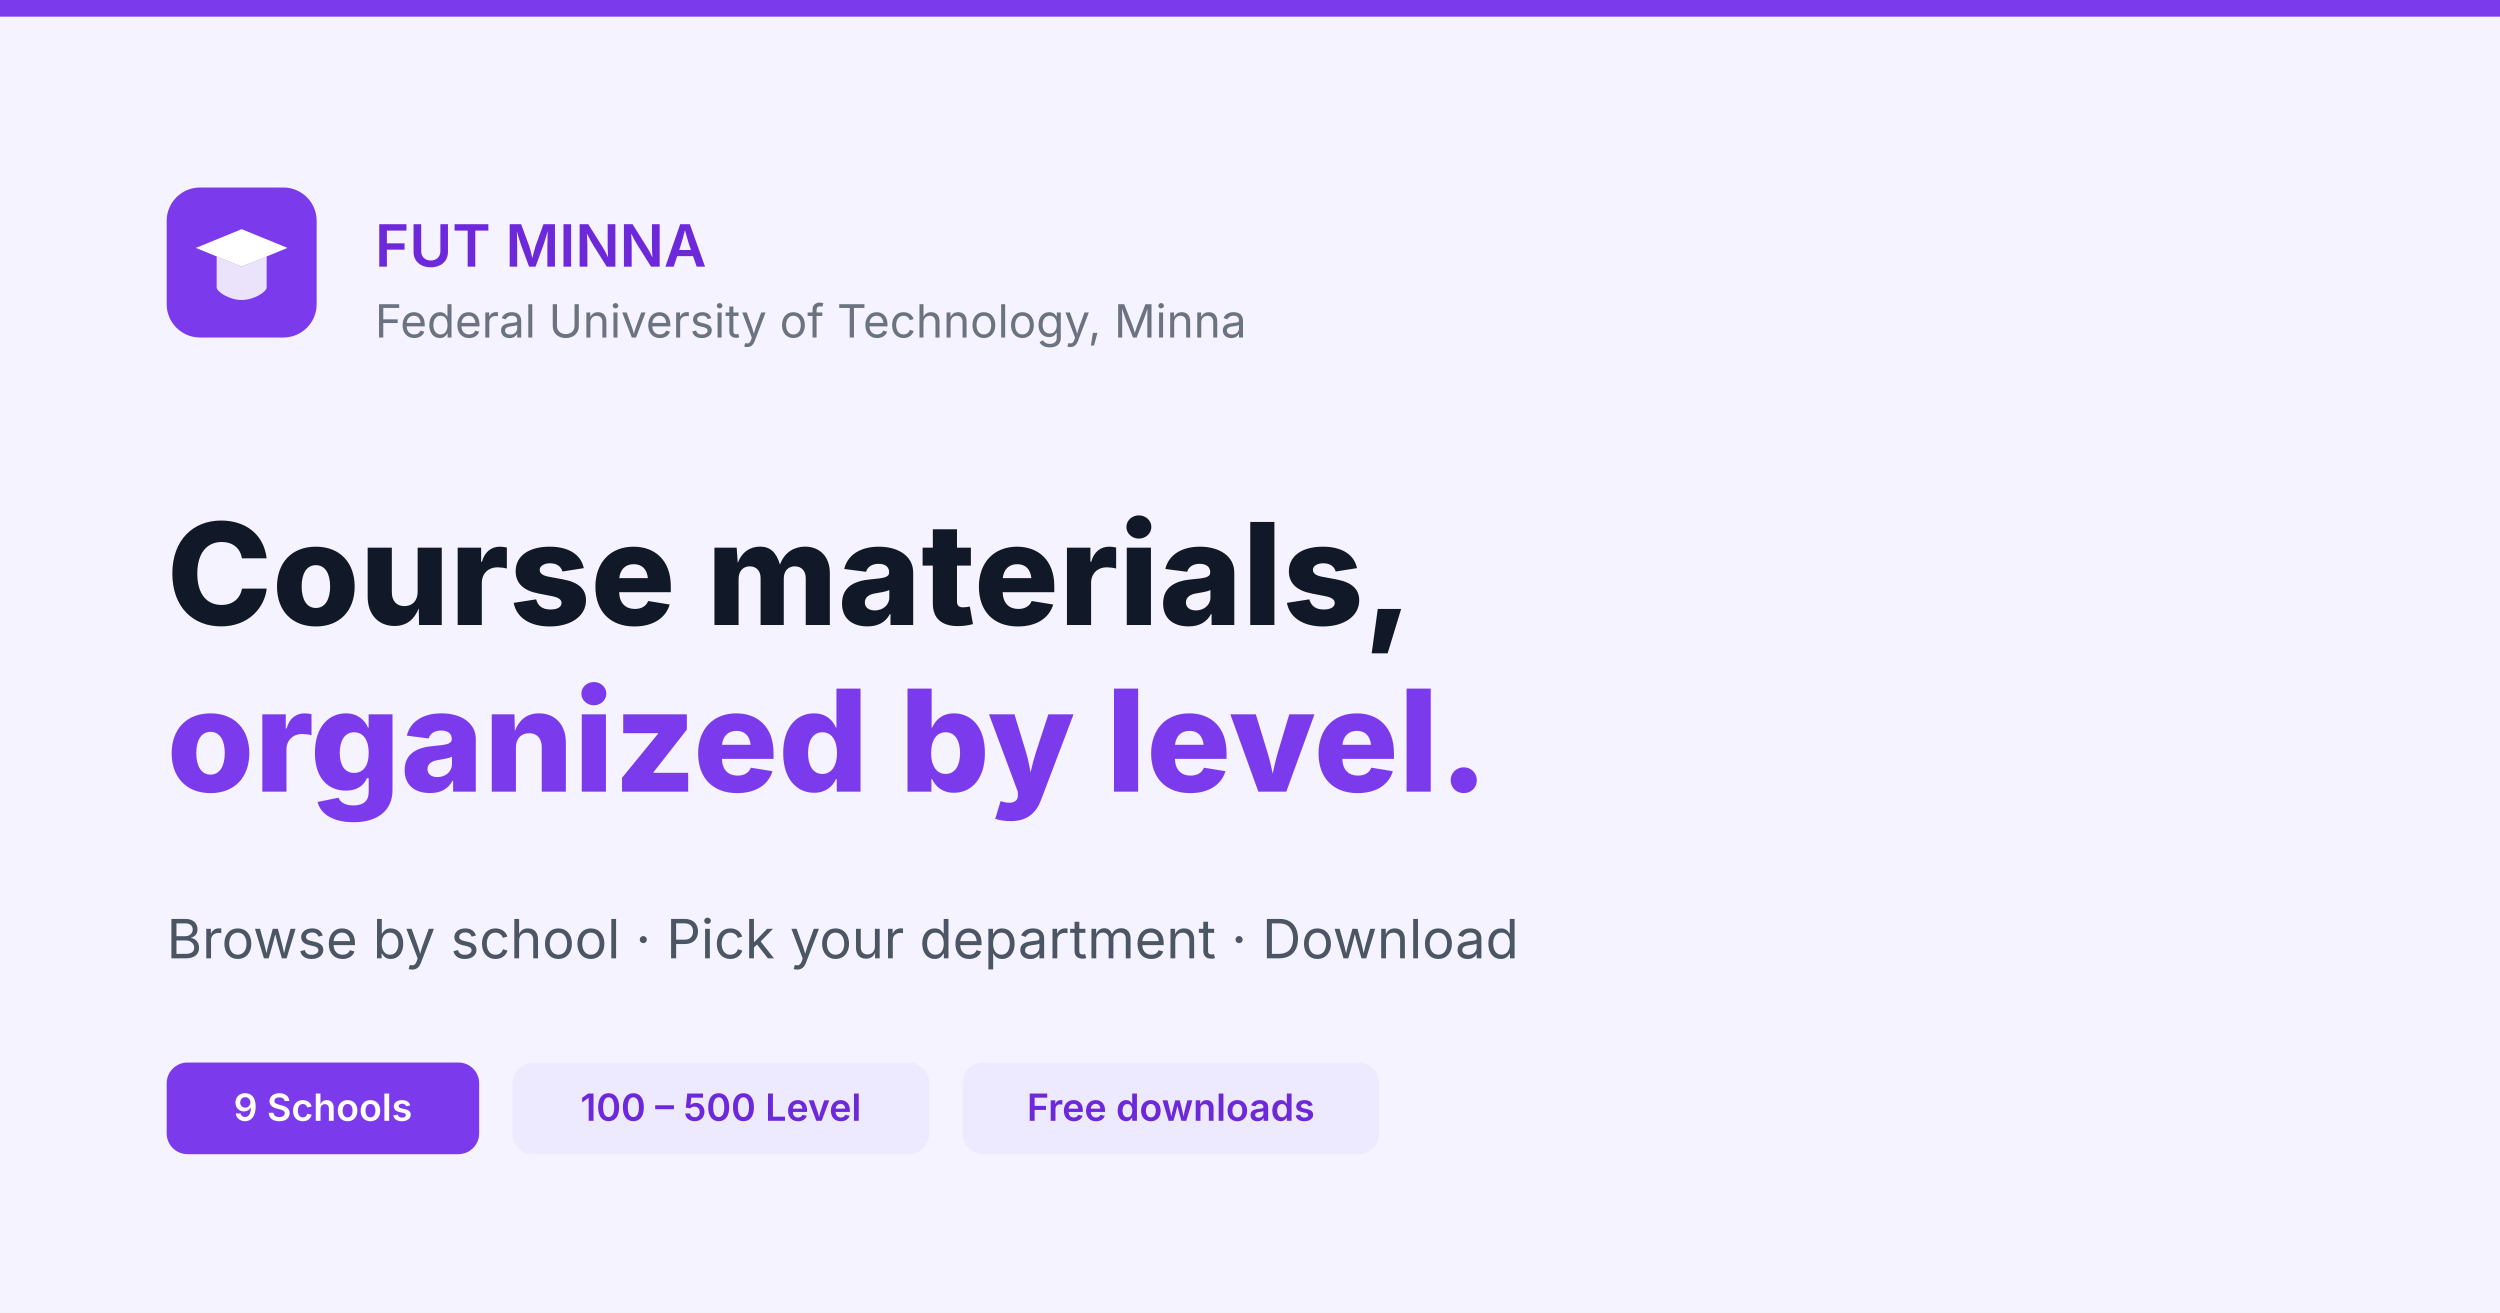
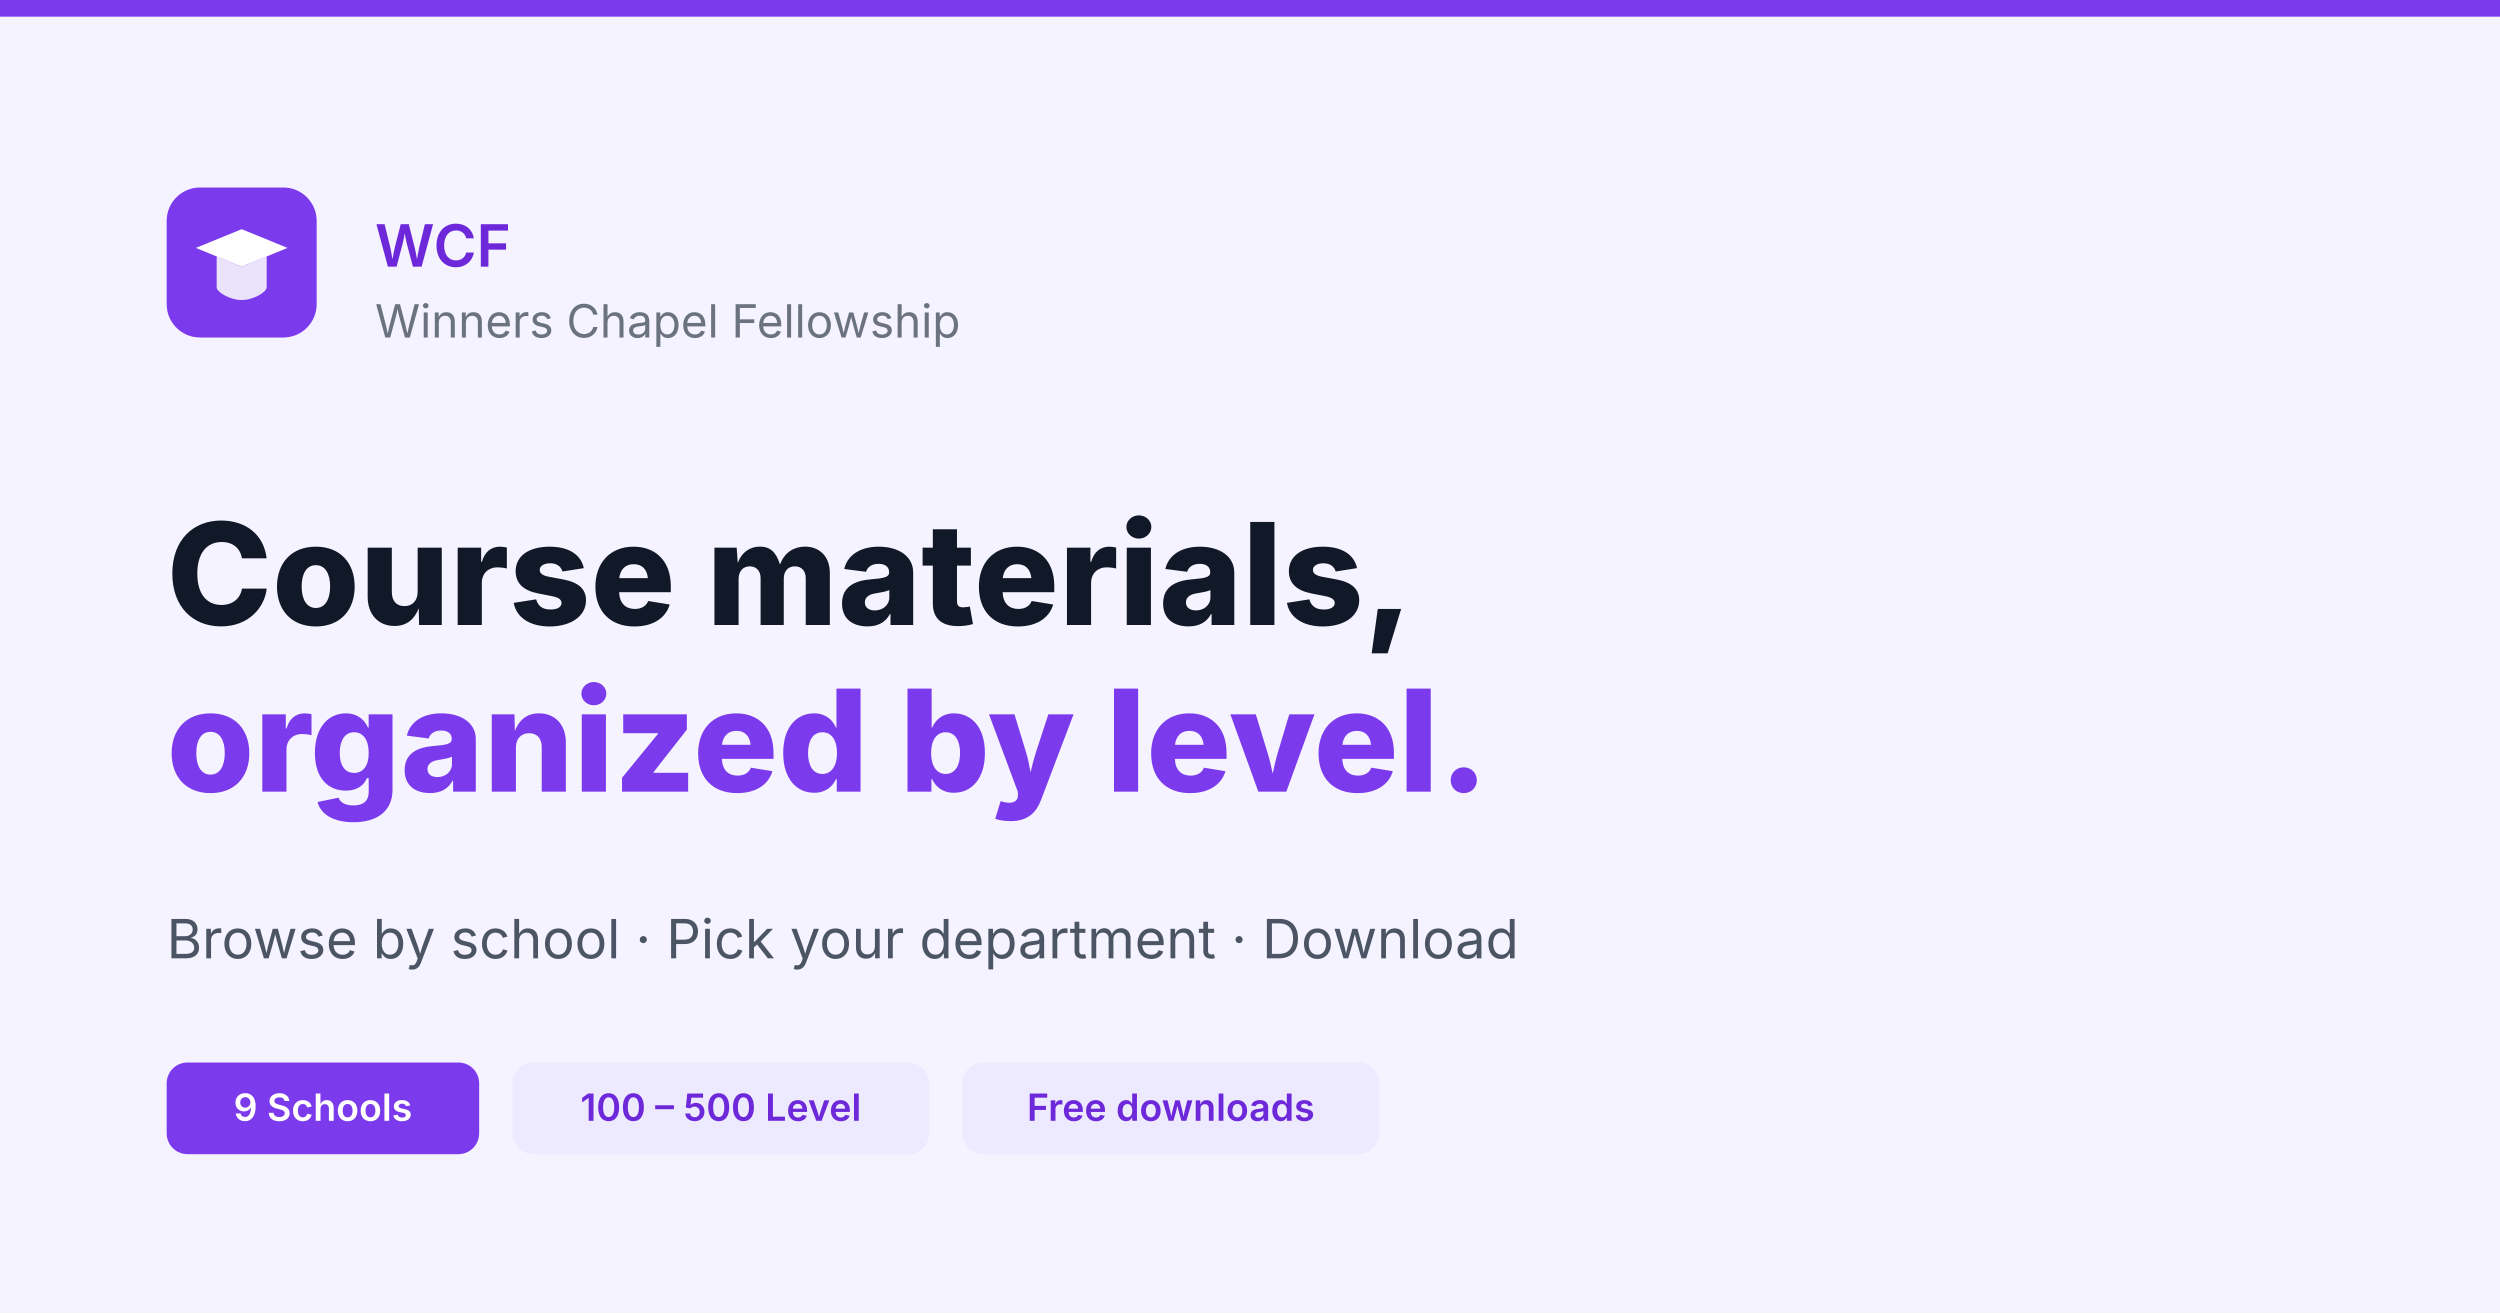
<svg xmlns="http://www.w3.org/2000/svg" viewBox="0 0 1200 630" fill="none">
  <rect width="1200" height="630" fill="#f5f3ff" />
  <rect x="0" y="0" width="1200" height="8" fill="#7c3aed" />
  <g transform="translate(80, 90)">
    <rect width="72" height="72" rx="16" fill="#7c3aed" />
    <path d="M36 20 L58 29 L36 38 L14 29 Z" fill="#ffffff" />
    <path d="M24 33 L24 48 C24 50 30 54 36 54 C42 54 48 50 48 48 L48 33 L36 38 Z" fill="#ffffff" opacity="0.85" />
  </g>
-   <text x="180" y="128" font-family="Inter, system-ui, sans-serif" font-size="28" font-weight="600" fill="#6d28d9">FUT MINNA</text>
-   <text x="180" y="162" font-family="Inter, system-ui, sans-serif" font-size="22" fill="#6b7280">Federal University of Technology, Minna</text>
+   <text x="180" y="128" font-family="Inter, system-ui, sans-serif" font-size="28" font-weight="600" fill="#6d28d9">WCF</text>
+   <text x="180" y="162" font-family="Inter, system-ui, sans-serif" font-size="22" fill="#6b7280">Winners Chapel Fellowship</text>
  <text x="80" y="300" font-family="Inter, system-ui, sans-serif" font-size="68" font-weight="800" fill="#111827">Course materials,</text>
  <text x="80" y="380" font-family="Inter, system-ui, sans-serif" font-size="68" font-weight="800" fill="#7c3aed">organized by level.</text>
  <text x="80" y="460" font-family="Inter, system-ui, sans-serif" font-size="26" fill="#4b5563">Browse by school · Pick your department · Download</text>
  <g transform="translate(80, 510)">
    <rect x="0" y="0" width="150" height="44" rx="10" fill="#7c3aed" />
    <text x="75" y="28" text-anchor="middle" font-family="Inter, system-ui, sans-serif" font-size="18" font-weight="600" fill="#ffffff">9 Schools</text>
    <rect x="166" y="0" width="200" height="44" rx="10" fill="#ede9fe" />
    <text x="266" y="28" text-anchor="middle" font-family="Inter, system-ui, sans-serif" font-size="18" font-weight="600" fill="#6d28d9">100 – 500 Level</text>
    <rect x="382" y="0" width="200" height="44" rx="10" fill="#ede9fe" />
    <text x="482" y="28" text-anchor="middle" font-family="Inter, system-ui, sans-serif" font-size="18" font-weight="600" fill="#6d28d9">Free downloads</text>
  </g>
</svg>
